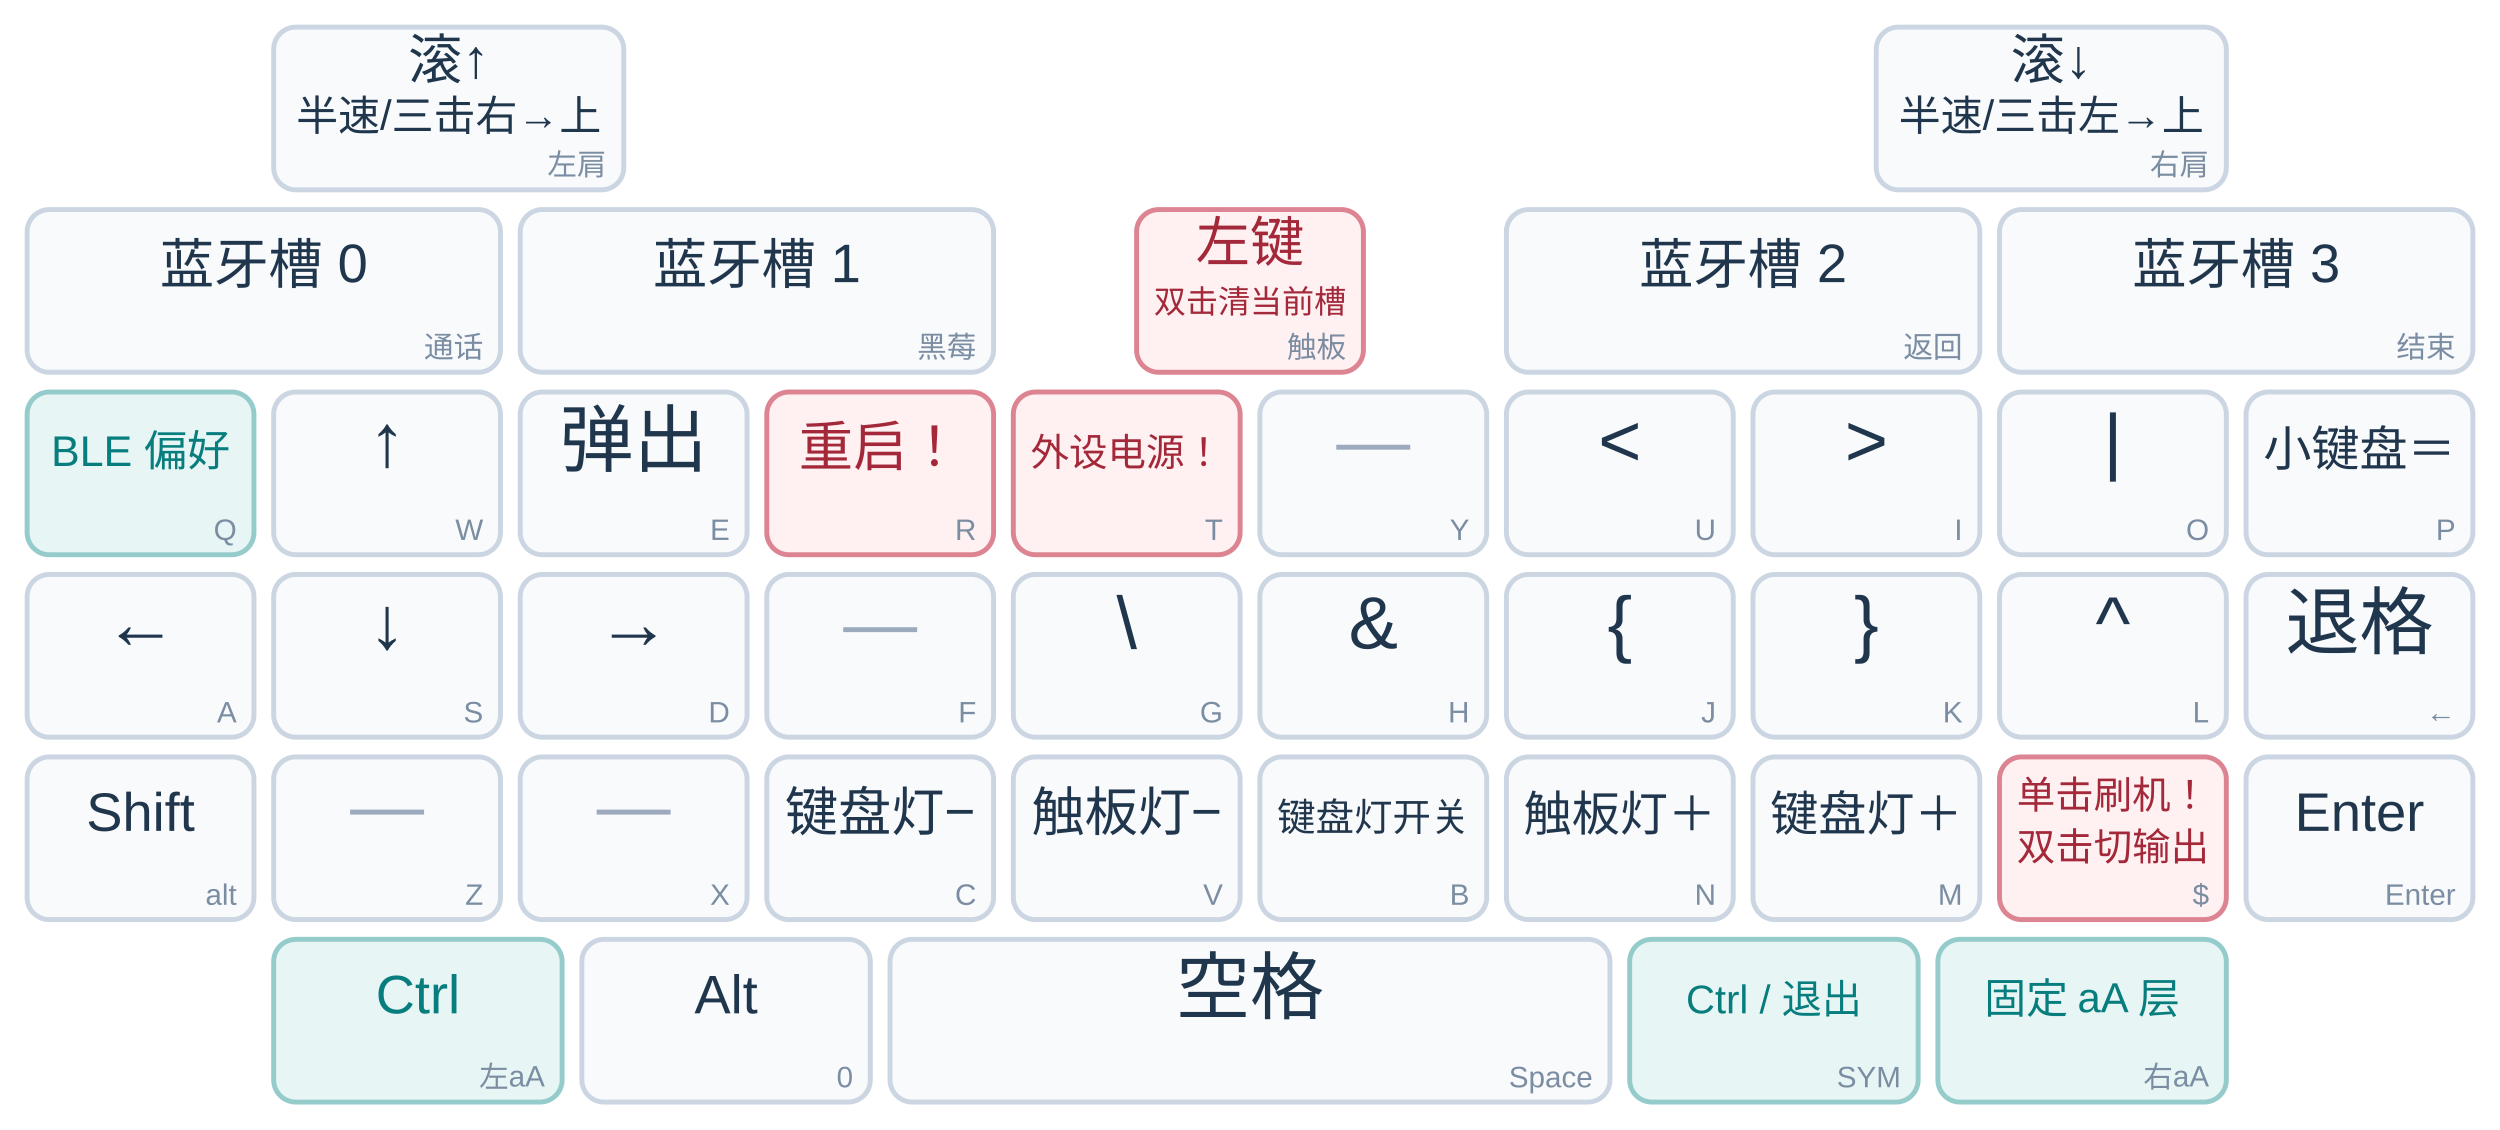
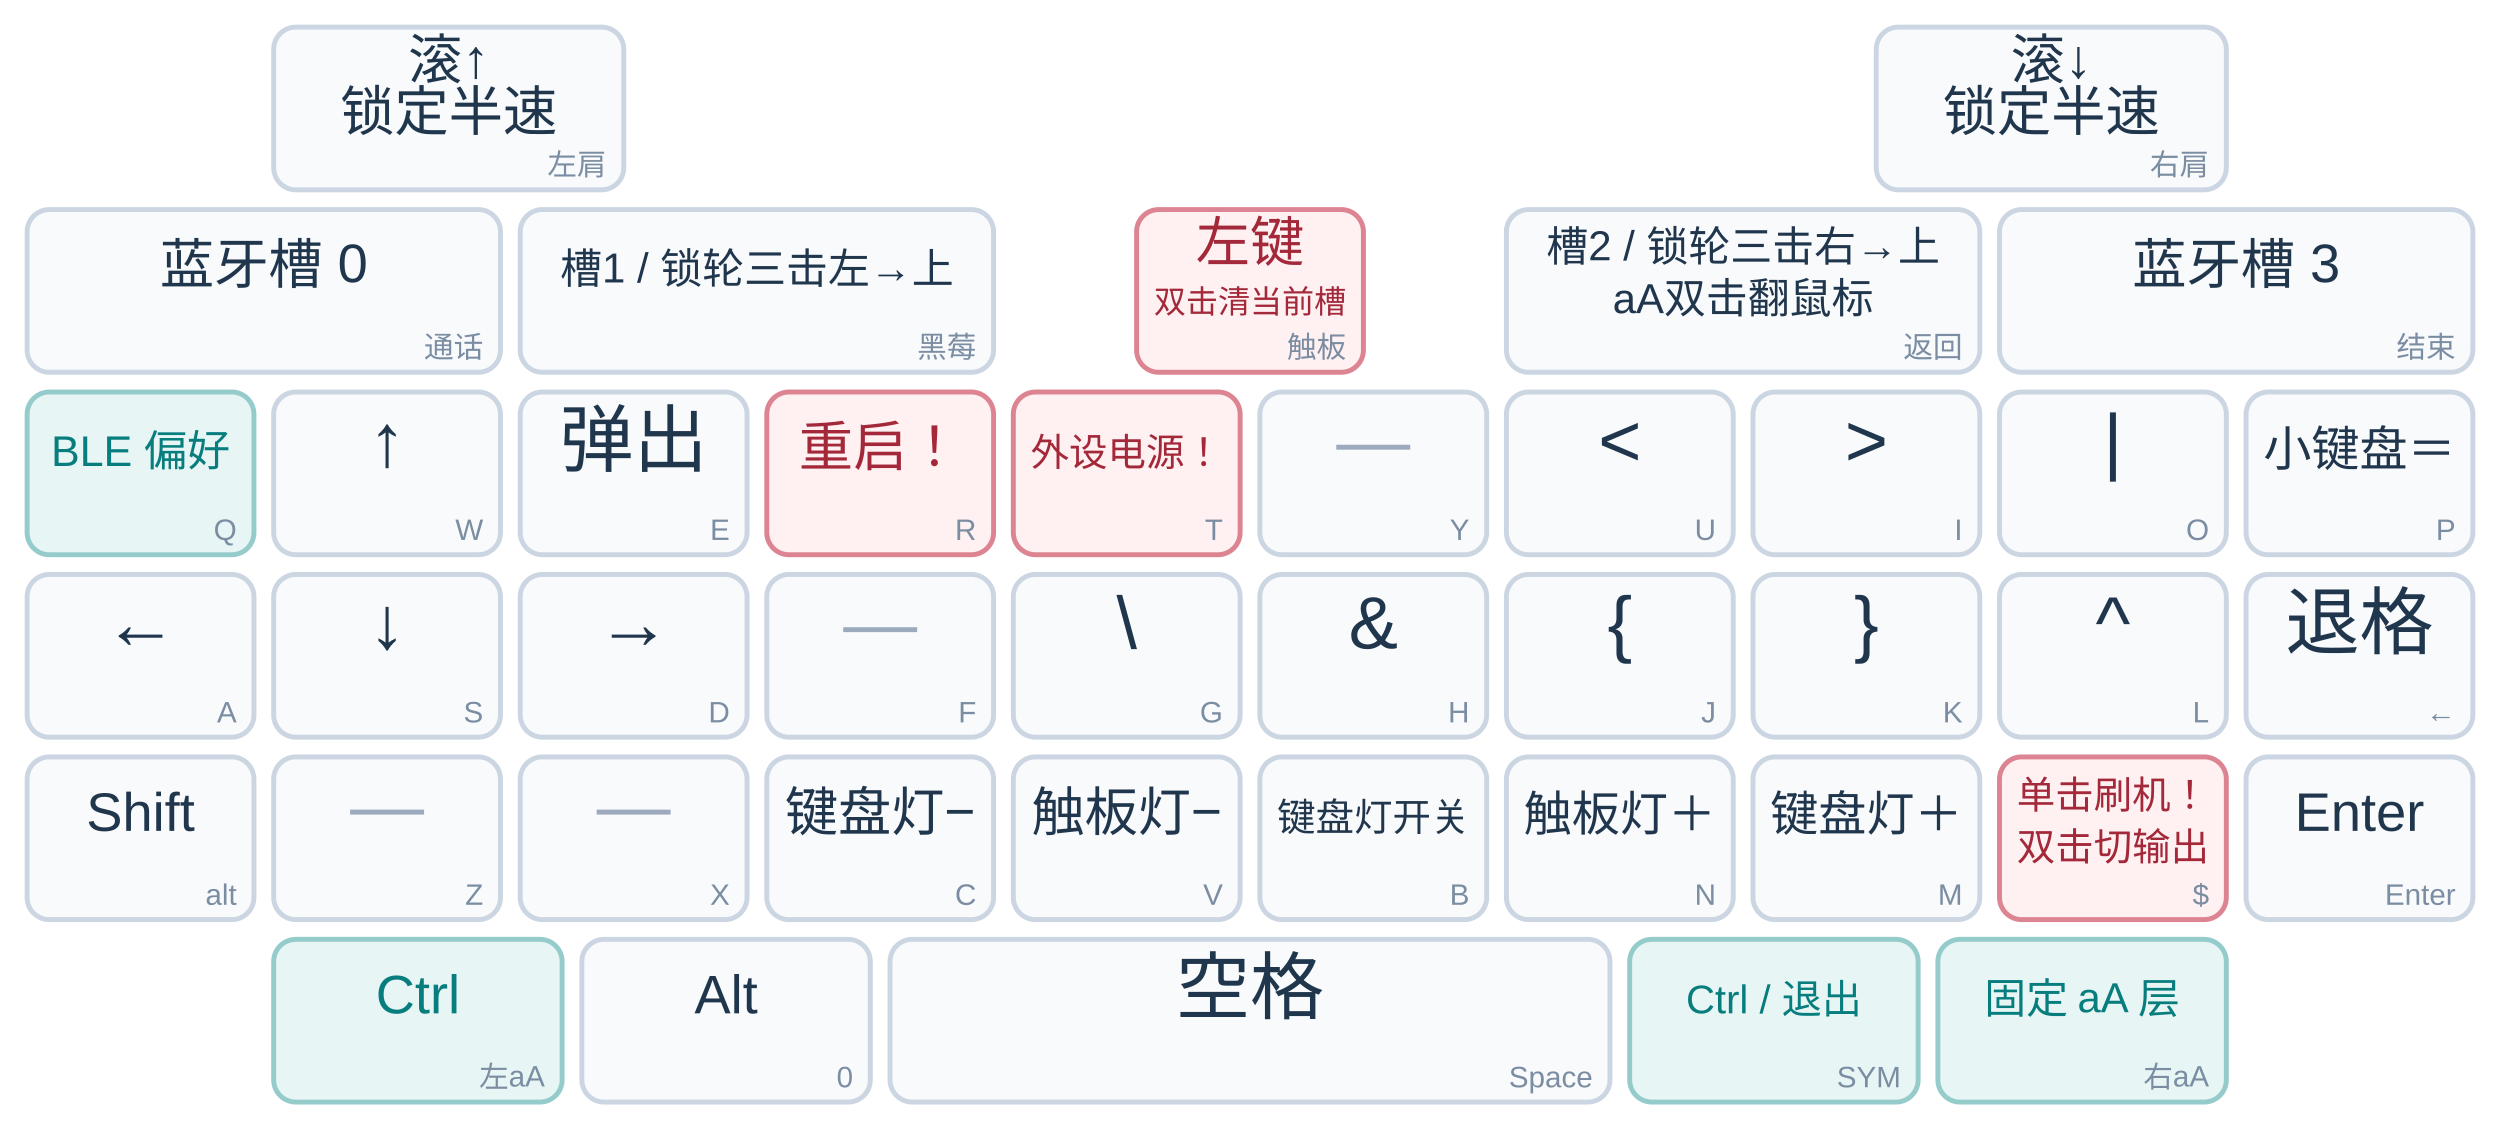
<svg xmlns="http://www.w3.org/2000/svg" viewBox="-7 -7 1014 458" role="img" aria-label="upper complete keymap">
  <g data-key="0" data-binding="&amp;aa_scroll_shoulder SCRL_UP">
    <rect x="104" y="4.0" width="142" height="66.0" rx="9" fill="#f8fafc" stroke="#cbd6e2" stroke-width="2" />
    <text x="175.0" y="25.0" text-anchor="middle" font-size="22" fill="#20364d" font-family="ManualHan,Arial,sans-serif">滚↑</text>
-     <text x="175.0" y="46.0" text-anchor="middle" font-size="17" fill="#20364d" font-family="ManualHan,Arial,sans-serif">半速/三击右→上</text>
+     <text x="175.0" y="46.0" text-anchor="middle" font-size="22" fill="#20364d" font-family="ManualHan,Arial,sans-serif">锁定半速</text>
    <text x="239" y="64.0" text-anchor="end" font-size="12" fill="#7b8da2" font-family="ManualHan,Arial,sans-serif">左肩</text>
  </g>
  <g data-key="1" data-binding="&amp;aa_scroll_shoulder SCRL_DOWN">
    <rect x="754" y="4.0" width="142" height="66.0" rx="9" fill="#f8fafc" stroke="#cbd6e2" stroke-width="2" />
    <text x="825.0" y="25.0" text-anchor="middle" font-size="22" fill="#20364d" font-family="ManualHan,Arial,sans-serif">滚↓</text>
-     <text x="825.0" y="46.0" text-anchor="middle" font-size="17" fill="#20364d" font-family="ManualHan,Arial,sans-serif">半速/三击左→上</text>
+     <text x="825.0" y="46.0" text-anchor="middle" font-size="22" fill="#20364d" font-family="ManualHan,Arial,sans-serif">锁定半速</text>
    <text x="889" y="64.0" text-anchor="end" font-size="12" fill="#7b8da2" font-family="ManualHan,Arial,sans-serif">右肩</text>
  </g>
  <g data-key="2" data-binding="&amp;bt BT_SEL 0">
    <rect x="4" y="78.0" width="192" height="66.0" rx="9" fill="#f8fafc" stroke="#cbd6e2" stroke-width="2" />
    <text x="100.0" y="108.0" text-anchor="middle" font-size="22" fill="#20364d" font-family="ManualHan,Arial,sans-serif">蓝牙槽 0</text>
    <text x="189" y="138.0" text-anchor="end" font-size="12" fill="#7b8da2" font-family="ManualHan,Arial,sans-serif">通话</text>
  </g>
-   <g data-key="3" data-binding="&amp;bt BT_SEL 1">
+   <g data-key="3" data-binding="&amp;aa_scroll_gesture_key">
    <rect x="204" y="78.0" width="192" height="66.0" rx="9" fill="#f8fafc" stroke="#cbd6e2" stroke-width="2" />
-     <text x="300.0" y="108.0" text-anchor="middle" font-size="22" fill="#20364d" font-family="ManualHan,Arial,sans-serif">蓝牙槽 1</text>
+     <text x="300.0" y="108.0" text-anchor="middle" font-size="17" fill="#20364d" font-family="ManualHan,Arial,sans-serif">槽1 / 锁轮三击左→上</text>
    <text x="389" y="138.0" text-anchor="end" font-size="12" fill="#7b8da2" font-family="ManualHan,Arial,sans-serif">黑莓</text>
  </g>
  <g data-key="4" data-binding="&amp;td0">
    <rect x="454" y="78.0" width="92" height="66.0" rx="9" fill="#fff0f1" stroke="#dc8491" stroke-width="2" />
    <text x="500.0" y="99.0" text-anchor="middle" font-size="22" fill="#a32839" font-family="ManualHan,Arial,sans-serif">左键</text>
    <text x="500.0" y="120.0" text-anchor="middle" font-size="13.0" fill="#a32839" font-family="ManualHan,Arial,sans-serif">双击清当前槽</text>
    <text x="539" y="138.0" text-anchor="end" font-size="12" fill="#7b8da2" font-family="ManualHan,Arial,sans-serif">触板</text>
  </g>
-   <g data-key="5" data-binding="&amp;bt BT_SEL 2">
+   <g data-key="5" data-binding="&amp;aa_scroll_gesture_key">
    <rect x="604" y="78.0" width="192" height="66.0" rx="9" fill="#f8fafc" stroke="#cbd6e2" stroke-width="2" />
-     <text x="700.0" y="108.0" text-anchor="middle" font-size="22" fill="#20364d" font-family="ManualHan,Arial,sans-serif">蓝牙槽 2</text>
+     <text x="700.0" y="99.0" text-anchor="middle" font-size="17" fill="#20364d" font-family="ManualHan,Arial,sans-serif">槽2 / 锁轮三击右→上</text>
+     <text x="700.0" y="120.0" text-anchor="middle" font-size="17" fill="#20364d" font-family="ManualHan,Arial,sans-serif">aA双击翻鼠标</text>
    <text x="789" y="138.0" text-anchor="end" font-size="12" fill="#7b8da2" font-family="ManualHan,Arial,sans-serif">返回</text>
  </g>
  <g data-key="6" data-binding="&amp;bt BT_SEL 3">
    <rect x="804" y="78.0" width="192" height="66.0" rx="9" fill="#f8fafc" stroke="#cbd6e2" stroke-width="2" />
    <text x="900.0" y="108.0" text-anchor="middle" font-size="22" fill="#20364d" font-family="ManualHan,Arial,sans-serif">蓝牙槽 3</text>
    <text x="989" y="138.0" text-anchor="end" font-size="12" fill="#7b8da2" font-family="ManualHan,Arial,sans-serif">结束</text>
  </g>
  <g data-key="7" data-binding="&amp;out OUT_BLE">
    <rect x="4" y="152.0" width="92" height="66.0" rx="9" fill="#e7f6f5" stroke="#95cccb" stroke-width="2" />
    <text x="50.0" y="182.0" text-anchor="middle" font-size="17.41" fill="#087d7e" font-family="ManualHan,Arial,sans-serif">BLE 偏好</text>
    <text x="89" y="212.0" text-anchor="end" font-size="12" fill="#7b8da2" font-family="ManualHan,Arial,sans-serif">Q</text>
  </g>
  <g data-key="8" data-binding="&amp;kp UP">
    <rect x="104" y="152.0" width="92" height="66.0" rx="9" fill="#f8fafc" stroke="#cbd6e2" stroke-width="2" />
    <text x="150.0" y="182.0" text-anchor="middle" font-size="30" fill="#20364d" font-family="ManualHan,Arial,sans-serif">↑</text>
    <text x="189" y="212.0" text-anchor="end" font-size="12" fill="#7b8da2" font-family="ManualHan,Arial,sans-serif">W</text>
  </g>
  <g data-key="9" data-binding="&amp;kp C_EJECT">
    <rect x="204" y="152.0" width="92" height="66.0" rx="9" fill="#f8fafc" stroke="#cbd6e2" stroke-width="2" />
    <text x="250.0" y="182.0" text-anchor="middle" font-size="30" fill="#20364d" font-family="ManualHan,Arial,sans-serif">弹出</text>
    <text x="289" y="212.0" text-anchor="end" font-size="12" fill="#7b8da2" font-family="ManualHan,Arial,sans-serif">E</text>
  </g>
  <g data-key="10" data-binding="&amp;sys_reset">
    <rect x="304" y="152.0" width="92" height="66.0" rx="9" fill="#fff0f1" stroke="#dc8491" stroke-width="2" />
    <text x="350.0" y="182.0" text-anchor="middle" font-size="22" fill="#a32839" font-family="ManualHan,Arial,sans-serif">重启！</text>
    <text x="389" y="212.0" text-anchor="end" font-size="12" fill="#7b8da2" font-family="ManualHan,Arial,sans-serif">R</text>
  </g>
  <g data-key="11" data-binding="&amp;ext_power EP_TOG">
    <rect x="404" y="152.0" width="92" height="66.0" rx="9" fill="#fff0f1" stroke="#dc8491" stroke-width="2" />
    <text x="450.0" y="182.0" text-anchor="middle" font-size="15.6" fill="#a32839" font-family="ManualHan,Arial,sans-serif">外设电源！</text>
    <text x="489" y="212.0" text-anchor="end" font-size="12" fill="#7b8da2" font-family="ManualHan,Arial,sans-serif">T</text>
  </g>
  <g data-key="12" data-binding="&amp;none">
    <rect x="504" y="152.0" width="92" height="66.0" rx="9" fill="#f8fafc" stroke="#cbd6e2" stroke-width="2" />
    <text x="550.0" y="182.0" text-anchor="middle" font-size="30" fill="#9daabd" font-family="ManualHan,Arial,sans-serif">—</text>
    <text x="589" y="212.0" text-anchor="end" font-size="12" fill="#7b8da2" font-family="ManualHan,Arial,sans-serif">Y</text>
  </g>
  <g data-key="13" data-binding="&amp;kp LT">
    <rect x="604" y="152.0" width="92" height="66.0" rx="9" fill="#f8fafc" stroke="#cbd6e2" stroke-width="2" />
    <text x="650.0" y="182.0" text-anchor="middle" font-size="30" fill="#20364d" font-family="ManualHan,Arial,sans-serif">&lt;</text>
    <text x="689" y="212.0" text-anchor="end" font-size="12" fill="#7b8da2" font-family="ManualHan,Arial,sans-serif">U</text>
  </g>
  <g data-key="14" data-binding="&amp;kp GT">
    <rect x="704" y="152.0" width="92" height="66.0" rx="9" fill="#f8fafc" stroke="#cbd6e2" stroke-width="2" />
    <text x="750.0" y="182.0" text-anchor="middle" font-size="30" fill="#20364d" font-family="ManualHan,Arial,sans-serif">&gt;</text>
    <text x="789" y="212.0" text-anchor="end" font-size="12" fill="#7b8da2" font-family="ManualHan,Arial,sans-serif">I</text>
  </g>
  <g data-key="15" data-binding="&amp;kp PIPE">
    <rect x="804" y="152.0" width="92" height="66.0" rx="9" fill="#f8fafc" stroke="#cbd6e2" stroke-width="2" />
    <text x="850.0" y="182.0" text-anchor="middle" font-size="30" fill="#20364d" font-family="ManualHan,Arial,sans-serif">|</text>
    <text x="889" y="212.0" text-anchor="end" font-size="12" fill="#7b8da2" font-family="ManualHan,Arial,sans-serif">O</text>
  </g>
  <g data-key="16" data-binding="&amp;kp KP_EQUAL">
    <rect x="904" y="152.0" width="92" height="66.0" rx="9" fill="#f8fafc" stroke="#cbd6e2" stroke-width="2" />
    <text x="950.0" y="182.0" text-anchor="middle" font-size="19.5" fill="#20364d" font-family="ManualHan,Arial,sans-serif">小键盘＝</text>
    <text x="989" y="212.0" text-anchor="end" font-size="12" fill="#7b8da2" font-family="ManualHan,Arial,sans-serif">P</text>
  </g>
  <g data-key="17" data-binding="&amp;kp LEFT">
    <rect x="4" y="226.0" width="92" height="66.0" rx="9" fill="#f8fafc" stroke="#cbd6e2" stroke-width="2" />
    <text x="50.0" y="256.0" text-anchor="middle" font-size="30" fill="#20364d" font-family="ManualHan,Arial,sans-serif">←</text>
    <text x="89" y="286.0" text-anchor="end" font-size="12" fill="#7b8da2" font-family="ManualHan,Arial,sans-serif">A</text>
  </g>
  <g data-key="18" data-binding="&amp;kp DOWN">
    <rect x="104" y="226.0" width="92" height="66.0" rx="9" fill="#f8fafc" stroke="#cbd6e2" stroke-width="2" />
    <text x="150.0" y="256.0" text-anchor="middle" font-size="30" fill="#20364d" font-family="ManualHan,Arial,sans-serif">↓</text>
    <text x="189" y="286.0" text-anchor="end" font-size="12" fill="#7b8da2" font-family="ManualHan,Arial,sans-serif">S</text>
  </g>
  <g data-key="19" data-binding="&amp;kp RIGHT">
    <rect x="204" y="226.0" width="92" height="66.0" rx="9" fill="#f8fafc" stroke="#cbd6e2" stroke-width="2" />
    <text x="250.0" y="256.0" text-anchor="middle" font-size="30" fill="#20364d" font-family="ManualHan,Arial,sans-serif">→</text>
    <text x="289" y="286.0" text-anchor="end" font-size="12" fill="#7b8da2" font-family="ManualHan,Arial,sans-serif">D</text>
  </g>
  <g data-key="20" data-binding="&amp;none">
    <rect x="304" y="226.0" width="92" height="66.0" rx="9" fill="#f8fafc" stroke="#cbd6e2" stroke-width="2" />
    <text x="350.0" y="256.0" text-anchor="middle" font-size="30" fill="#9daabd" font-family="ManualHan,Arial,sans-serif">—</text>
    <text x="389" y="286.0" text-anchor="end" font-size="12" fill="#7b8da2" font-family="ManualHan,Arial,sans-serif">F</text>
  </g>
  <g data-key="21" data-binding="&amp;kp BSLH">
    <rect x="404" y="226.0" width="92" height="66.0" rx="9" fill="#f8fafc" stroke="#cbd6e2" stroke-width="2" />
    <text x="450.0" y="256.0" text-anchor="middle" font-size="30" fill="#20364d" font-family="ManualHan,Arial,sans-serif">\</text>
    <text x="489" y="286.0" text-anchor="end" font-size="12" fill="#7b8da2" font-family="ManualHan,Arial,sans-serif">G</text>
  </g>
  <g data-key="22" data-binding="&amp;kp AMPS">
    <rect x="504" y="226.0" width="92" height="66.0" rx="9" fill="#f8fafc" stroke="#cbd6e2" stroke-width="2" />
    <text x="550.0" y="256.0" text-anchor="middle" font-size="30" fill="#20364d" font-family="ManualHan,Arial,sans-serif">&amp;</text>
    <text x="589" y="286.0" text-anchor="end" font-size="12" fill="#7b8da2" font-family="ManualHan,Arial,sans-serif">H</text>
  </g>
  <g data-key="23" data-binding="&amp;kp LBRC">
    <rect x="604" y="226.0" width="92" height="66.0" rx="9" fill="#f8fafc" stroke="#cbd6e2" stroke-width="2" />
    <text x="650.0" y="256.0" text-anchor="middle" font-size="30" fill="#20364d" font-family="ManualHan,Arial,sans-serif">{</text>
    <text x="689" y="286.0" text-anchor="end" font-size="12" fill="#7b8da2" font-family="ManualHan,Arial,sans-serif">J</text>
  </g>
  <g data-key="24" data-binding="&amp;kp RBRC">
    <rect x="704" y="226.0" width="92" height="66.0" rx="9" fill="#f8fafc" stroke="#cbd6e2" stroke-width="2" />
    <text x="750.0" y="256.0" text-anchor="middle" font-size="30" fill="#20364d" font-family="ManualHan,Arial,sans-serif">}</text>
    <text x="789" y="286.0" text-anchor="end" font-size="12" fill="#7b8da2" font-family="ManualHan,Arial,sans-serif">K</text>
  </g>
  <g data-key="25" data-binding="&amp;kp CARET">
    <rect x="804" y="226.0" width="92" height="66.0" rx="9" fill="#f8fafc" stroke="#cbd6e2" stroke-width="2" />
    <text x="850.0" y="256.0" text-anchor="middle" font-size="30" fill="#20364d" font-family="ManualHan,Arial,sans-serif">^</text>
    <text x="889" y="286.0" text-anchor="end" font-size="12" fill="#7b8da2" font-family="ManualHan,Arial,sans-serif">L</text>
  </g>
  <g data-key="26" data-binding="&amp;kp BSPC">
    <rect x="904" y="226.0" width="92" height="66.0" rx="9" fill="#f8fafc" stroke="#cbd6e2" stroke-width="2" />
    <text x="950.0" y="256.0" text-anchor="middle" font-size="30" fill="#20364d" font-family="ManualHan,Arial,sans-serif">退格</text>
    <text x="989" y="286.0" text-anchor="end" font-size="12" fill="#7b8da2" font-family="ManualHan,Arial,sans-serif">←</text>
  </g>
  <g data-key="27" data-binding="&amp;kp LSHFT">
    <rect x="4" y="300.0" width="92" height="66.0" rx="9" fill="#f8fafc" stroke="#cbd6e2" stroke-width="2" />
    <text x="50.0" y="330.0" text-anchor="middle" font-size="22" fill="#20364d" font-family="ManualHan,Arial,sans-serif">Shift</text>
    <text x="89" y="360.0" text-anchor="end" font-size="12" fill="#7b8da2" font-family="ManualHan,Arial,sans-serif">alt</text>
  </g>
  <g data-key="28" data-binding="&amp;none">
    <rect x="104" y="300.0" width="92" height="66.0" rx="9" fill="#f8fafc" stroke="#cbd6e2" stroke-width="2" />
    <text x="150.0" y="330.0" text-anchor="middle" font-size="30" fill="#9daabd" font-family="ManualHan,Arial,sans-serif">—</text>
    <text x="189" y="360.0" text-anchor="end" font-size="12" fill="#7b8da2" font-family="ManualHan,Arial,sans-serif">Z</text>
  </g>
  <g data-key="29" data-binding="&amp;none">
    <rect x="204" y="300.0" width="92" height="66.0" rx="9" fill="#f8fafc" stroke="#cbd6e2" stroke-width="2" />
    <text x="250.0" y="330.0" text-anchor="middle" font-size="30" fill="#9daabd" font-family="ManualHan,Arial,sans-serif">—</text>
    <text x="289" y="360.0" text-anchor="end" font-size="12" fill="#7b8da2" font-family="ManualHan,Arial,sans-serif">X</text>
  </g>
  <g data-key="30" data-binding="&amp;rgb_ug RGB_BRD">
    <rect x="304" y="300.0" width="92" height="66.0" rx="9" fill="#f8fafc" stroke="#cbd6e2" stroke-width="2" />
    <text x="350.0" y="330.0" text-anchor="middle" font-size="21.55" fill="#20364d" font-family="ManualHan,Arial,sans-serif">键盘灯−</text>
    <text x="389" y="360.0" text-anchor="end" font-size="12" fill="#7b8da2" font-family="ManualHan,Arial,sans-serif">C</text>
  </g>
  <g data-key="31" data-binding="&amp;bl BL_DEC">
    <rect x="404" y="300.0" width="92" height="66.0" rx="9" fill="#f8fafc" stroke="#cbd6e2" stroke-width="2" />
    <text x="450.0" y="330.0" text-anchor="middle" font-size="21.55" fill="#20364d" font-family="ManualHan,Arial,sans-serif">触板灯−</text>
    <text x="489" y="360.0" text-anchor="end" font-size="12" fill="#7b8da2" font-family="ManualHan,Arial,sans-serif">V</text>
  </g>
  <g data-key="32" data-binding="&amp;rgb_ug RGB_TOG">
    <rect x="504" y="300.0" width="92" height="66.0" rx="9" fill="#f8fafc" stroke="#cbd6e2" stroke-width="2" />
    <text x="550.0" y="330.0" text-anchor="middle" font-size="15.6" fill="#20364d" font-family="ManualHan,Arial,sans-serif">键盘灯开关</text>
    <text x="589" y="360.0" text-anchor="end" font-size="12" fill="#7b8da2" font-family="ManualHan,Arial,sans-serif">B</text>
  </g>
  <g data-key="33" data-binding="&amp;bl BL_INC">
    <rect x="604" y="300.0" width="92" height="66.0" rx="9" fill="#f8fafc" stroke="#cbd6e2" stroke-width="2" />
    <text x="650.0" y="330.0" text-anchor="middle" font-size="19.5" fill="#20364d" font-family="ManualHan,Arial,sans-serif">触板灯＋</text>
    <text x="689" y="360.0" text-anchor="end" font-size="12" fill="#7b8da2" font-family="ManualHan,Arial,sans-serif">N</text>
  </g>
  <g data-key="34" data-binding="&amp;rgb_ug RGB_BRI">
    <rect x="704" y="300.0" width="92" height="66.0" rx="9" fill="#f8fafc" stroke="#cbd6e2" stroke-width="2" />
    <text x="750.0" y="330.0" text-anchor="middle" font-size="19.5" fill="#20364d" font-family="ManualHan,Arial,sans-serif">键盘灯＋</text>
    <text x="789" y="360.0" text-anchor="end" font-size="12" fill="#7b8da2" font-family="ManualHan,Arial,sans-serif">M</text>
  </g>
  <g data-key="35" data-binding="&amp;td_boot_out">
    <rect x="804" y="300.0" width="92" height="66.0" rx="9" fill="#fff0f1" stroke="#dc8491" stroke-width="2" />
    <text x="850.0" y="321.0" text-anchor="middle" font-size="15.6" fill="#a32839" font-family="ManualHan,Arial,sans-serif">单击刷机！</text>
    <text x="850.0" y="342.0" text-anchor="middle" font-size="15.6" fill="#a32839" font-family="ManualHan,Arial,sans-serif">双击切输出</text>
    <text x="889" y="360.0" text-anchor="end" font-size="12" fill="#7b8da2" font-family="ManualHan,Arial,sans-serif">$</text>
  </g>
  <g data-key="36" data-binding="&amp;kp ENTER">
    <rect x="904" y="300.0" width="92" height="66.0" rx="9" fill="#f8fafc" stroke="#cbd6e2" stroke-width="2" />
    <text x="950.0" y="330.0" text-anchor="middle" font-size="22" fill="#20364d" font-family="ManualHan,Arial,sans-serif">Enter</text>
    <text x="989" y="360.0" text-anchor="end" font-size="12" fill="#7b8da2" font-family="ManualHan,Arial,sans-serif">Enter</text>
  </g>
  <g data-key="37" data-binding="&amp;kp LCTRL">
    <rect x="104" y="374.0" width="117" height="66.0" rx="9" fill="#e7f6f5" stroke="#95cccb" stroke-width="2" />
    <text x="162.5" y="404.0" text-anchor="middle" font-size="22" fill="#087d7e" font-family="ManualHan,Arial,sans-serif">Ctrl</text>
    <text x="214" y="434.0" text-anchor="end" font-size="12" fill="#7b8da2" font-family="ManualHan,Arial,sans-serif">左aA</text>
  </g>
  <g data-key="38" data-binding="&amp;kp LALT">
    <rect x="229" y="374.0" width="117" height="66.0" rx="9" fill="#f8fafc" stroke="#cbd6e2" stroke-width="2" />
    <text x="287.5" y="404.0" text-anchor="middle" font-size="22" fill="#20364d" font-family="ManualHan,Arial,sans-serif">Alt</text>
    <text x="339" y="434.0" text-anchor="end" font-size="12" fill="#7b8da2" font-family="ManualHan,Arial,sans-serif">0</text>
  </g>
  <g data-key="39" data-binding="&amp;kp SPACE">
    <rect x="354" y="374.0" width="292" height="66.0" rx="9" fill="#f8fafc" stroke="#cbd6e2" stroke-width="2" />
    <text x="500.0" y="404.0" text-anchor="middle" font-size="30" fill="#20364d" font-family="ManualHan,Arial,sans-serif">空格</text>
    <text x="639" y="434.0" text-anchor="end" font-size="12" fill="#7b8da2" font-family="ManualHan,Arial,sans-serif">Space</text>
  </g>
  <g data-key="40" data-binding="&amp;aa_sym_ctrl">
    <rect x="654" y="374.0" width="117" height="66.0" rx="9" fill="#e7f6f5" stroke="#95cccb" stroke-width="2" />
    <text x="712.5" y="404.0" text-anchor="middle" font-size="16.25" fill="#087d7e" font-family="ManualHan,Arial,sans-serif">Ctrl / 退出</text>
    <text x="764" y="434.0" text-anchor="end" font-size="12" fill="#7b8da2" font-family="ManualHan,Arial,sans-serif">SYM</text>
  </g>
  <g data-key="41" data-binding="&amp;to UPPER">
    <rect x="779" y="374.0" width="117" height="66.0" rx="9" fill="#e7f6f5" stroke="#95cccb" stroke-width="2" />
    <text x="837.5" y="404.0" text-anchor="middle" font-size="17" fill="#087d7e" font-family="ManualHan,Arial,sans-serif">固定 aA 层</text>
    <text x="889" y="434.0" text-anchor="end" font-size="12" fill="#7b8da2" font-family="ManualHan,Arial,sans-serif">右aA</text>
  </g>
</svg>
